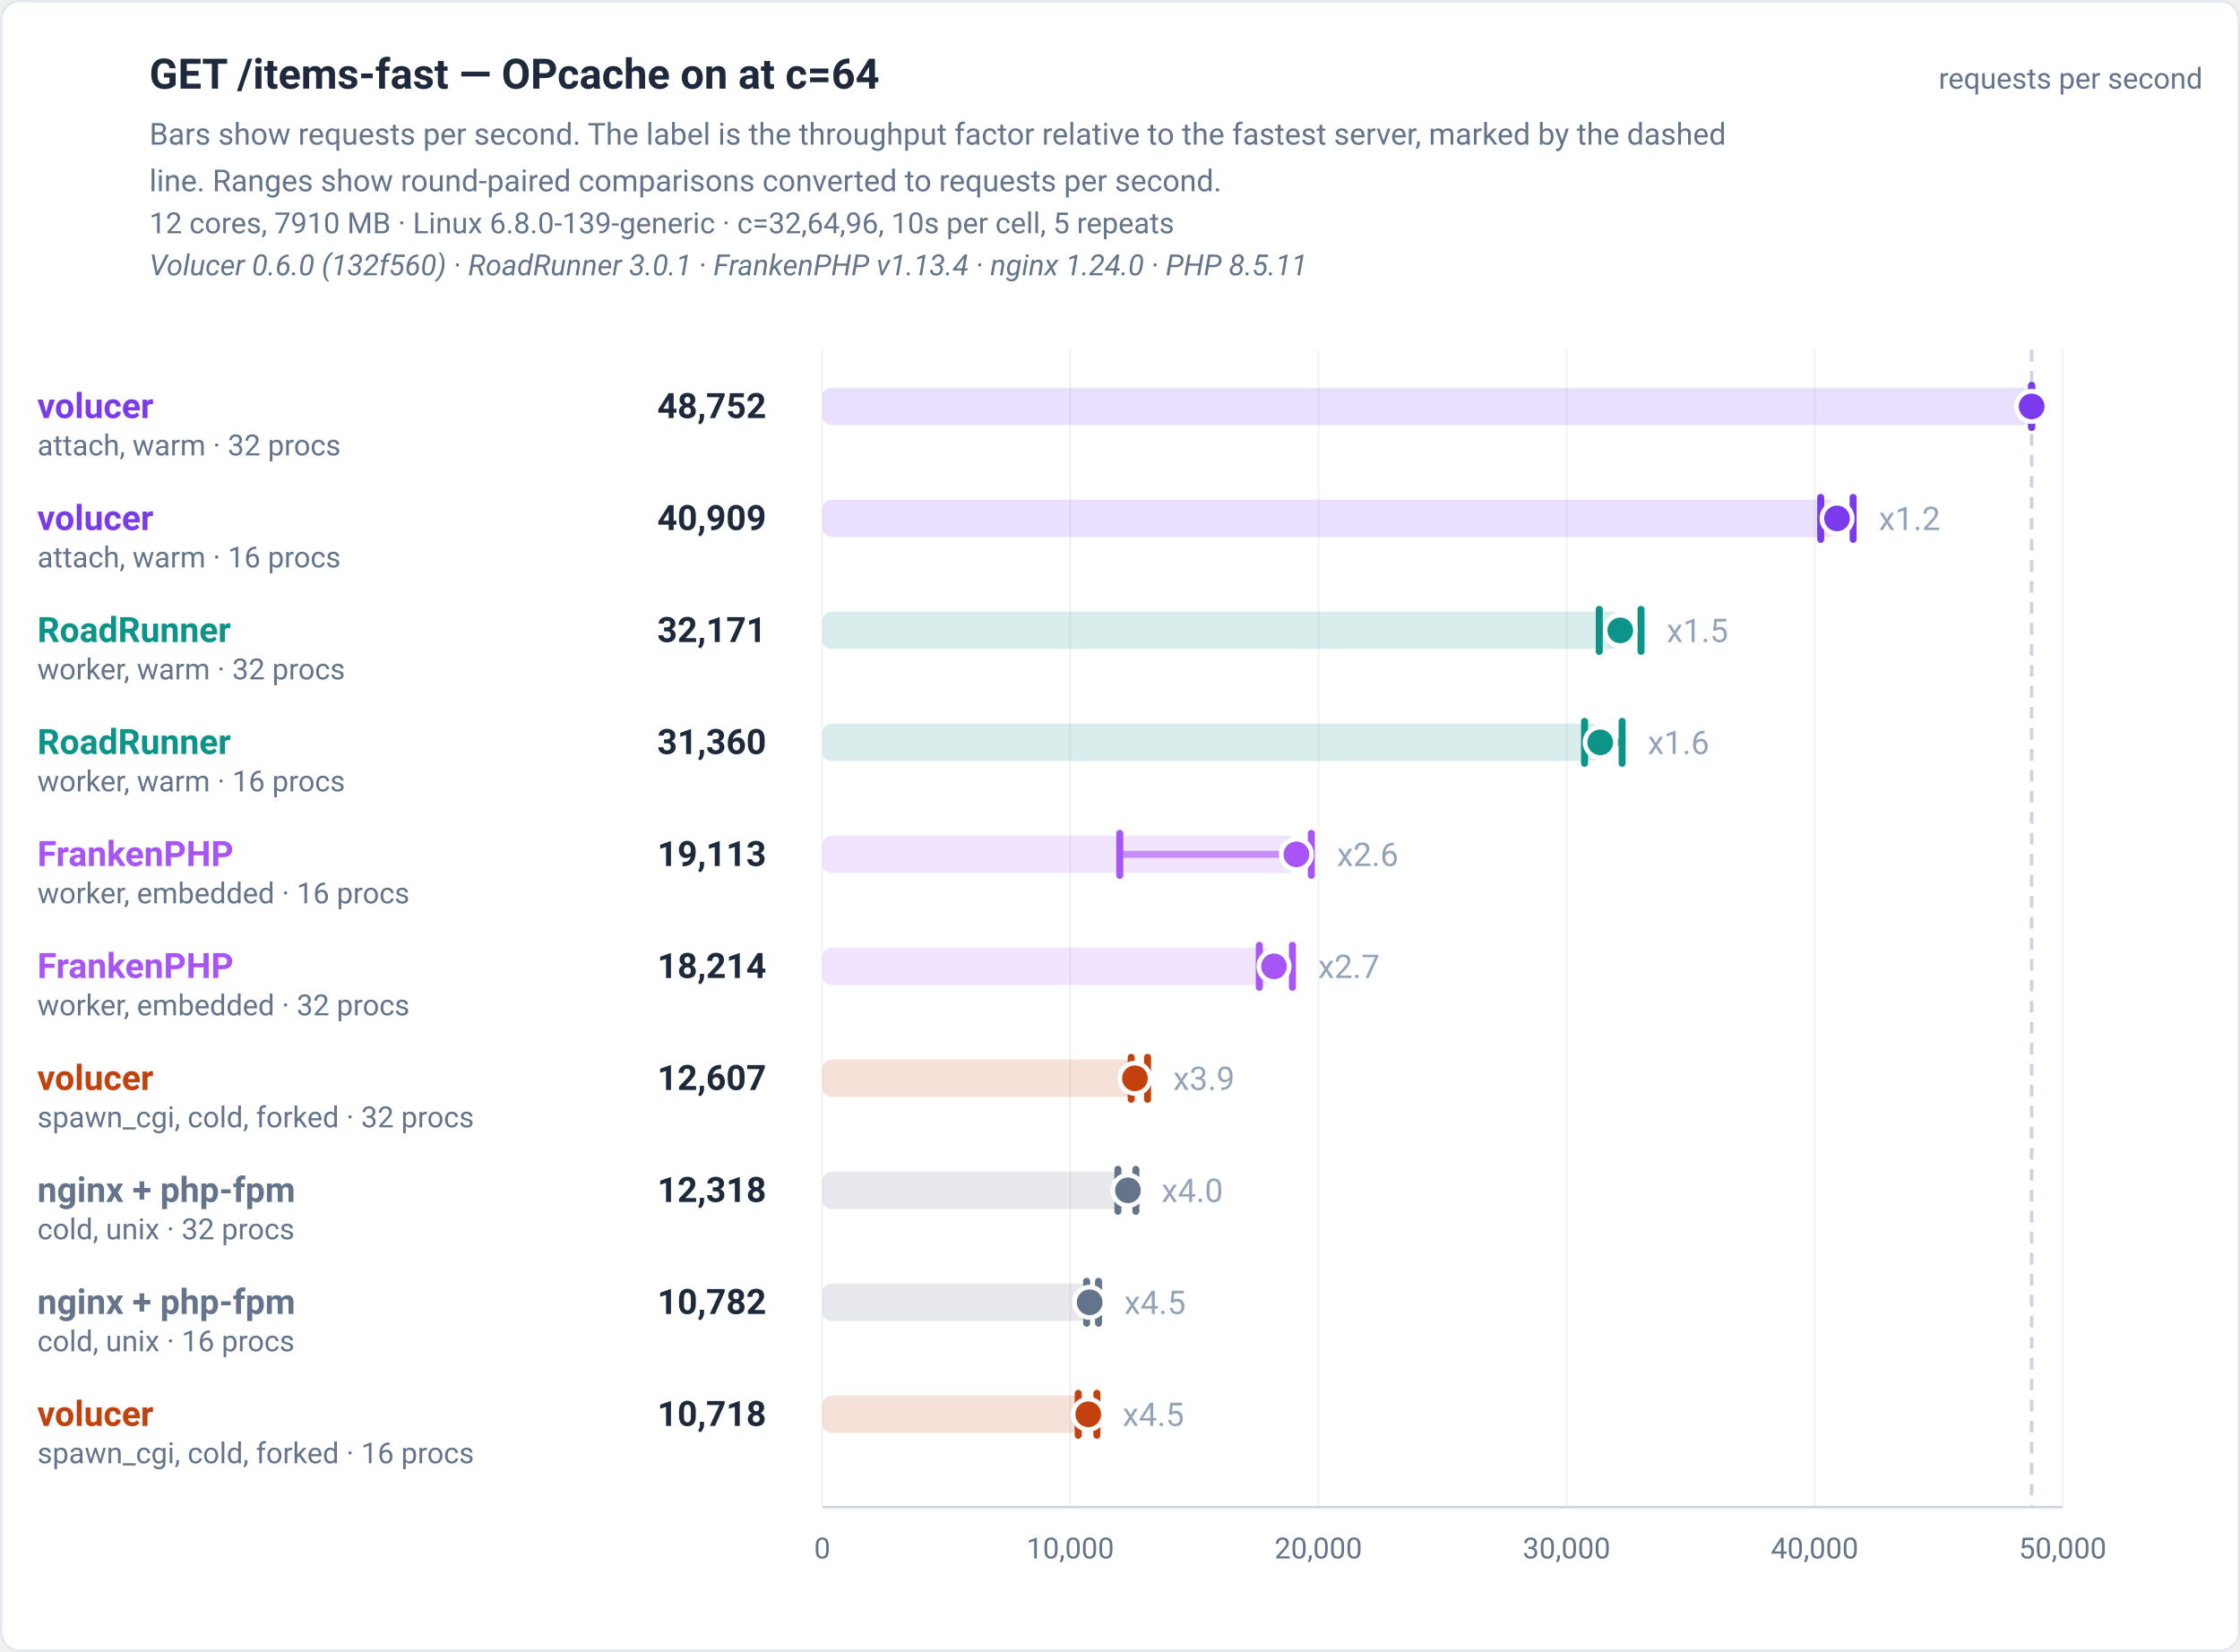
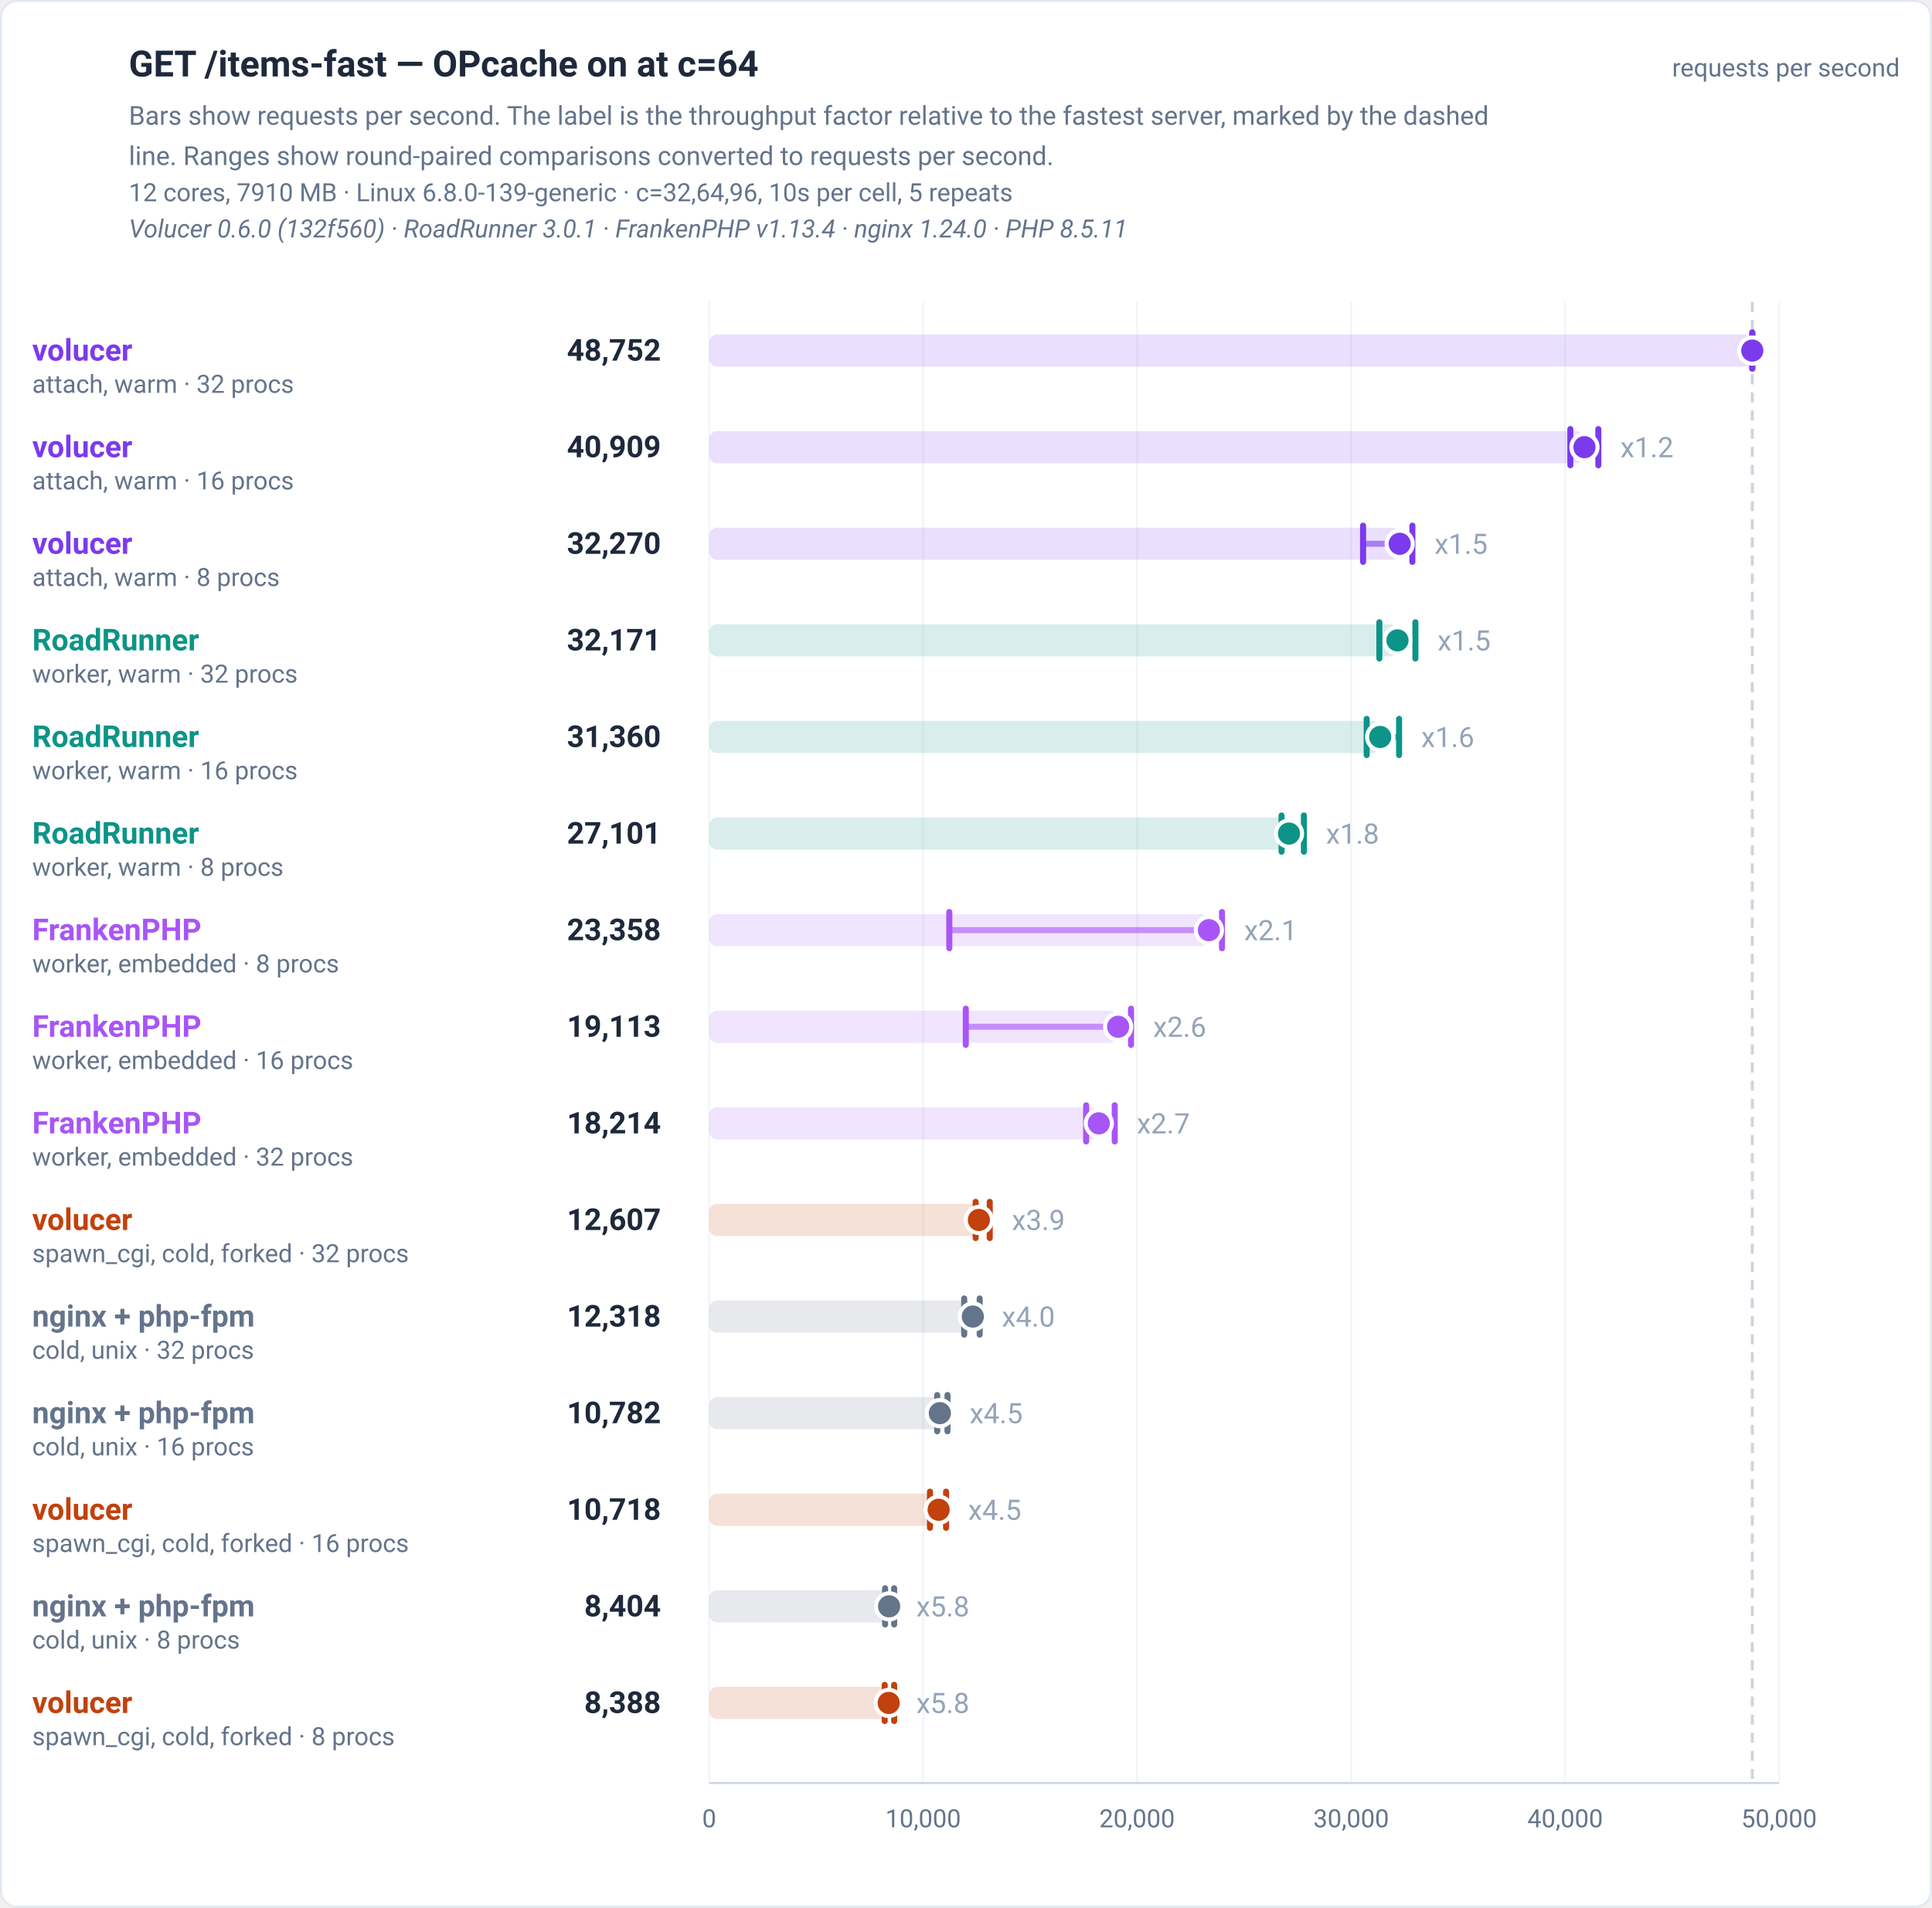
- <svg xmlns="http://www.w3.org/2000/svg" width="960" height="708" viewBox="0 0 960 708" role="img" aria-label="GET /items-fast — OPcache on at c=64">
-   <rect x="0.5" y="0.5" width="959" height="707" rx="8" fill="#ffffff" stroke="#e2e8f0" />
+ <svg xmlns="http://www.w3.org/2000/svg" width="960" height="948" viewBox="0 0 960 948" role="img" aria-label="GET /items-fast — OPcache on at c=64">
+   <rect x="0.5" y="0.5" width="959" height="947" rx="8" fill="#ffffff" stroke="#e2e8f0" />
  <text x="64.0" y="38.0" font-family="-apple-system,BlinkMacSystemFont,'Segoe UI',Roboto,Helvetica,Arial,sans-serif" font-size="18" fill="#1e293b" text-anchor="start" font-weight="600">GET /items-fast — OPcache on at c=64</text>
  <text x="64.0" y="62.0" font-family="-apple-system,BlinkMacSystemFont,'Segoe UI',Roboto,Helvetica,Arial,sans-serif" font-size="13.0" fill="#64748b" text-anchor="start" font-weight="normal">Bars show requests per second. The label is the throughput factor relative to the fastest server, marked by the dashed</text>
  <text x="64.0" y="82.0" font-family="-apple-system,BlinkMacSystemFont,'Segoe UI',Roboto,Helvetica,Arial,sans-serif" font-size="13.0" fill="#64748b" text-anchor="start" font-weight="normal">line. Ranges show round-paired comparisons converted to requests per second.</text>
  <text x="64.0" y="100.0" font-family="-apple-system,BlinkMacSystemFont,'Segoe UI',Roboto,Helvetica,Arial,sans-serif" font-size="12.5" fill="#64748b" text-anchor="start" font-weight="normal">12 cores, 7910 MB · Linux 6.8.0-139-generic · c=32,64,96, 10s per cell, 5 repeats</text>
  <text x="64.0" y="118.0" font-family="-apple-system,BlinkMacSystemFont,'Segoe UI',Roboto,Helvetica,Arial,sans-serif" font-size="12.5" fill="#64748b" text-anchor="start" font-weight="normal" font-style="italic">Volucer 0.6.0 (132f560) · RoadRunner 3.0.1 · FrankenPHP v1.13.4 · nginx 1.24.0 · PHP 8.5.11</text>
  <text x="944.0" y="38.0" font-family="-apple-system,BlinkMacSystemFont,'Segoe UI',Roboto,Helvetica,Arial,sans-serif" font-size="12.5" fill="#64748b" text-anchor="end" font-weight="normal">requests per second</text>
-   <line x1="352.4" y1="150.0" x2="352.4" y2="646.0" stroke="#f1f5f9" stroke-width="1" />
-   <text x="352.4" y="668.0" font-family="-apple-system,BlinkMacSystemFont,'Segoe UI',Roboto,Helvetica,Arial,sans-serif" font-size="12.5" fill="#64748b" text-anchor="middle" font-weight="normal">0</text>
-   <line x1="458.7" y1="150.0" x2="458.7" y2="646.0" stroke="#f1f5f9" stroke-width="1" />
-   <text x="458.7" y="668.0" font-family="-apple-system,BlinkMacSystemFont,'Segoe UI',Roboto,Helvetica,Arial,sans-serif" font-size="12.5" fill="#64748b" text-anchor="middle" font-weight="normal">10,000</text>
-   <line x1="565.0" y1="150.0" x2="565.0" y2="646.0" stroke="#f1f5f9" stroke-width="1" />
-   <text x="565.0" y="668.0" font-family="-apple-system,BlinkMacSystemFont,'Segoe UI',Roboto,Helvetica,Arial,sans-serif" font-size="12.5" fill="#64748b" text-anchor="middle" font-weight="normal">20,000</text>
-   <line x1="671.4" y1="150.0" x2="671.4" y2="646.0" stroke="#f1f5f9" stroke-width="1" />
-   <text x="671.4" y="668.0" font-family="-apple-system,BlinkMacSystemFont,'Segoe UI',Roboto,Helvetica,Arial,sans-serif" font-size="12.5" fill="#64748b" text-anchor="middle" font-weight="normal">30,000</text>
-   <line x1="777.7" y1="150.0" x2="777.7" y2="646.0" stroke="#f1f5f9" stroke-width="1" />
-   <text x="777.7" y="668.0" font-family="-apple-system,BlinkMacSystemFont,'Segoe UI',Roboto,Helvetica,Arial,sans-serif" font-size="12.5" fill="#64748b" text-anchor="middle" font-weight="normal">40,000</text>
-   <line x1="884.0" y1="150.0" x2="884.0" y2="646.0" stroke="#f1f5f9" stroke-width="1" />
-   <text x="884.0" y="668.0" font-family="-apple-system,BlinkMacSystemFont,'Segoe UI',Roboto,Helvetica,Arial,sans-serif" font-size="12.5" fill="#64748b" text-anchor="middle" font-weight="normal">50,000</text>
-   <line x1="870.7" y1="150.0" x2="870.7" y2="646.0" stroke="#cbd5e1" stroke-width="1.5" stroke-dasharray="5 4" />
-   <line x1="352.4" y1="646.0" x2="884.0" y2="646.0" stroke="#cbd5e1" stroke-width="1" />
+   <line x1="352.4" y1="150.0" x2="352.4" y2="886.0" stroke="#f1f5f9" stroke-width="1" />
+   <text x="352.4" y="908.0" font-family="-apple-system,BlinkMacSystemFont,'Segoe UI',Roboto,Helvetica,Arial,sans-serif" font-size="12.5" fill="#64748b" text-anchor="middle" font-weight="normal">0</text>
+   <line x1="458.7" y1="150.0" x2="458.7" y2="886.0" stroke="#f1f5f9" stroke-width="1" />
+   <text x="458.7" y="908.0" font-family="-apple-system,BlinkMacSystemFont,'Segoe UI',Roboto,Helvetica,Arial,sans-serif" font-size="12.5" fill="#64748b" text-anchor="middle" font-weight="normal">10,000</text>
+   <line x1="565.0" y1="150.0" x2="565.0" y2="886.0" stroke="#f1f5f9" stroke-width="1" />
+   <text x="565.0" y="908.0" font-family="-apple-system,BlinkMacSystemFont,'Segoe UI',Roboto,Helvetica,Arial,sans-serif" font-size="12.5" fill="#64748b" text-anchor="middle" font-weight="normal">20,000</text>
+   <line x1="671.4" y1="150.0" x2="671.4" y2="886.0" stroke="#f1f5f9" stroke-width="1" />
+   <text x="671.4" y="908.0" font-family="-apple-system,BlinkMacSystemFont,'Segoe UI',Roboto,Helvetica,Arial,sans-serif" font-size="12.5" fill="#64748b" text-anchor="middle" font-weight="normal">30,000</text>
+   <line x1="777.7" y1="150.0" x2="777.7" y2="886.0" stroke="#f1f5f9" stroke-width="1" />
+   <text x="777.7" y="908.0" font-family="-apple-system,BlinkMacSystemFont,'Segoe UI',Roboto,Helvetica,Arial,sans-serif" font-size="12.5" fill="#64748b" text-anchor="middle" font-weight="normal">40,000</text>
+   <line x1="884.0" y1="150.0" x2="884.0" y2="886.0" stroke="#f1f5f9" stroke-width="1" />
+   <text x="884.0" y="908.0" font-family="-apple-system,BlinkMacSystemFont,'Segoe UI',Roboto,Helvetica,Arial,sans-serif" font-size="12.5" fill="#64748b" text-anchor="middle" font-weight="normal">50,000</text>
+   <line x1="870.7" y1="150.0" x2="870.7" y2="886.0" stroke="#cbd5e1" stroke-width="1.5" stroke-dasharray="5 4" />
+   <line x1="352.4" y1="886.0" x2="884.0" y2="886.0" stroke="#cbd5e1" stroke-width="1" />
  <rect x="352.4" y="166.2" width="518.3" height="16.0" rx="4" fill="#7c3aed" fill-opacity="0.16" />
  <line x1="870.7" y1="174.2" x2="870.7" y2="174.2" stroke="#7c3aed" stroke-width="3" stroke-linecap="round" opacity="0.6" />
  <line x1="870.7" y1="165.2" x2="870.7" y2="183.2" stroke="#7c3aed" stroke-width="3" stroke-linecap="round" />
  <line x1="870.7" y1="165.2" x2="870.7" y2="183.2" stroke="#7c3aed" stroke-width="3" stroke-linecap="round" />
  <circle cx="870.7" cy="174.2" r="6.5" fill="#7c3aed" stroke="#ffffff" stroke-width="2" />
  <text x="16.0" y="179.2" font-family="-apple-system,BlinkMacSystemFont,'Segoe UI',Roboto,Helvetica,Arial,sans-serif" font-size="15.0" fill="#7c3aed" text-anchor="start" font-weight="700">volucer</text>
  <text x="16.0" y="195.2" font-family="-apple-system,BlinkMacSystemFont,'Segoe UI',Roboto,Helvetica,Arial,sans-serif" font-size="12.5" fill="#64748b" text-anchor="start" font-weight="normal">attach, warm · 32 procs</text>
  <text x="328.4" y="179.2" font-family="-apple-system,BlinkMacSystemFont,'Segoe UI',Roboto,Helvetica,Arial,sans-serif" font-size="15.0" fill="#1e293b" text-anchor="end" font-weight="700">48,752</text>
  <rect x="352.4" y="214.2" width="434.9" height="16.0" rx="4" fill="#7c3aed" fill-opacity="0.16" />
  <line x1="780.3" y1="222.2" x2="794.2" y2="222.2" stroke="#7c3aed" stroke-width="3" stroke-linecap="round" opacity="0.6" />
  <line x1="780.3" y1="213.2" x2="780.3" y2="231.2" stroke="#7c3aed" stroke-width="3" stroke-linecap="round" />
  <line x1="794.2" y1="213.2" x2="794.2" y2="231.2" stroke="#7c3aed" stroke-width="3" stroke-linecap="round" />
  <circle cx="787.3" cy="222.2" r="6.5" fill="#7c3aed" stroke="#ffffff" stroke-width="2" />
  <text x="16.0" y="227.2" font-family="-apple-system,BlinkMacSystemFont,'Segoe UI',Roboto,Helvetica,Arial,sans-serif" font-size="15.0" fill="#7c3aed" text-anchor="start" font-weight="700">volucer</text>
  <text x="16.0" y="243.2" font-family="-apple-system,BlinkMacSystemFont,'Segoe UI',Roboto,Helvetica,Arial,sans-serif" font-size="12.5" fill="#64748b" text-anchor="start" font-weight="normal">attach, warm · 16 procs</text>
  <text x="328.4" y="227.2" font-family="-apple-system,BlinkMacSystemFont,'Segoe UI',Roboto,Helvetica,Arial,sans-serif" font-size="15.0" fill="#1e293b" text-anchor="end" font-weight="700">40,909</text>
  <text x="805.2" y="227.2" font-family="-apple-system,BlinkMacSystemFont,'Segoe UI',Roboto,Helvetica,Arial,sans-serif" font-size="14.0" fill="#94a3b8" text-anchor="start" font-weight="normal">x1.2</text>
-   <rect x="352.4" y="262.2" width="342.0" height="16.0" rx="4" fill="#0d9488" fill-opacity="0.16" />
-   <line x1="685.4" y1="270.2" x2="703.3" y2="270.2" stroke="#0d9488" stroke-width="3" stroke-linecap="round" opacity="0.6" />
-   <line x1="685.4" y1="261.2" x2="685.4" y2="279.2" stroke="#0d9488" stroke-width="3" stroke-linecap="round" />
-   <line x1="703.3" y1="261.2" x2="703.3" y2="279.2" stroke="#0d9488" stroke-width="3" stroke-linecap="round" />
-   <circle cx="694.4" cy="270.2" r="6.5" fill="#0d9488" stroke="#ffffff" stroke-width="2" />
-   <text x="16.0" y="275.2" font-family="-apple-system,BlinkMacSystemFont,'Segoe UI',Roboto,Helvetica,Arial,sans-serif" font-size="15.0" fill="#0d9488" text-anchor="start" font-weight="700">RoadRunner</text>
-   <text x="16.0" y="291.2" font-family="-apple-system,BlinkMacSystemFont,'Segoe UI',Roboto,Helvetica,Arial,sans-serif" font-size="12.5" fill="#64748b" text-anchor="start" font-weight="normal">worker, warm · 32 procs</text>
-   <text x="328.4" y="275.2" font-family="-apple-system,BlinkMacSystemFont,'Segoe UI',Roboto,Helvetica,Arial,sans-serif" font-size="15.0" fill="#1e293b" text-anchor="end" font-weight="700">32,171</text>
-   <text x="714.3" y="275.2" font-family="-apple-system,BlinkMacSystemFont,'Segoe UI',Roboto,Helvetica,Arial,sans-serif" font-size="14.0" fill="#94a3b8" text-anchor="start" font-weight="normal">x1.5</text>
-   <rect x="352.4" y="310.2" width="333.4" height="16.0" rx="4" fill="#0d9488" fill-opacity="0.16" />
-   <line x1="679.1" y1="318.2" x2="695.2" y2="318.2" stroke="#0d9488" stroke-width="3" stroke-linecap="round" opacity="0.6" />
-   <line x1="679.1" y1="309.2" x2="679.1" y2="327.2" stroke="#0d9488" stroke-width="3" stroke-linecap="round" />
-   <line x1="695.2" y1="309.2" x2="695.2" y2="327.2" stroke="#0d9488" stroke-width="3" stroke-linecap="round" />
-   <circle cx="685.8" cy="318.2" r="6.5" fill="#0d9488" stroke="#ffffff" stroke-width="2" />
+   <rect x="352.4" y="262.2" width="343.1" height="16.0" rx="4" fill="#7c3aed" fill-opacity="0.16" />
+   <line x1="677.3" y1="270.2" x2="701.8" y2="270.2" stroke="#7c3aed" stroke-width="3" stroke-linecap="round" opacity="0.6" />
+   <line x1="677.3" y1="261.2" x2="677.3" y2="279.2" stroke="#7c3aed" stroke-width="3" stroke-linecap="round" />
+   <line x1="701.8" y1="261.2" x2="701.8" y2="279.2" stroke="#7c3aed" stroke-width="3" stroke-linecap="round" />
+   <circle cx="695.5" cy="270.2" r="6.5" fill="#7c3aed" stroke="#ffffff" stroke-width="2" />
+   <text x="16.0" y="275.2" font-family="-apple-system,BlinkMacSystemFont,'Segoe UI',Roboto,Helvetica,Arial,sans-serif" font-size="15.0" fill="#7c3aed" text-anchor="start" font-weight="700">volucer</text>
+   <text x="16.0" y="291.2" font-family="-apple-system,BlinkMacSystemFont,'Segoe UI',Roboto,Helvetica,Arial,sans-serif" font-size="12.5" fill="#64748b" text-anchor="start" font-weight="normal">attach, warm · 8 procs</text>
+   <text x="328.4" y="275.2" font-family="-apple-system,BlinkMacSystemFont,'Segoe UI',Roboto,Helvetica,Arial,sans-serif" font-size="15.0" fill="#1e293b" text-anchor="end" font-weight="700">32,270</text>
+   <text x="712.8" y="275.2" font-family="-apple-system,BlinkMacSystemFont,'Segoe UI',Roboto,Helvetica,Arial,sans-serif" font-size="14.0" fill="#94a3b8" text-anchor="start" font-weight="normal">x1.5</text>
+   <rect x="352.4" y="310.2" width="342.0" height="16.0" rx="4" fill="#0d9488" fill-opacity="0.16" />
+   <line x1="685.4" y1="318.2" x2="703.3" y2="318.2" stroke="#0d9488" stroke-width="3" stroke-linecap="round" opacity="0.6" />
+   <line x1="685.4" y1="309.2" x2="685.4" y2="327.2" stroke="#0d9488" stroke-width="3" stroke-linecap="round" />
+   <line x1="703.3" y1="309.2" x2="703.3" y2="327.2" stroke="#0d9488" stroke-width="3" stroke-linecap="round" />
+   <circle cx="694.4" cy="318.2" r="6.5" fill="#0d9488" stroke="#ffffff" stroke-width="2" />
  <text x="16.0" y="323.2" font-family="-apple-system,BlinkMacSystemFont,'Segoe UI',Roboto,Helvetica,Arial,sans-serif" font-size="15.0" fill="#0d9488" text-anchor="start" font-weight="700">RoadRunner</text>
-   <text x="16.0" y="339.2" font-family="-apple-system,BlinkMacSystemFont,'Segoe UI',Roboto,Helvetica,Arial,sans-serif" font-size="12.5" fill="#64748b" text-anchor="start" font-weight="normal">worker, warm · 16 procs</text>
-   <text x="328.4" y="323.2" font-family="-apple-system,BlinkMacSystemFont,'Segoe UI',Roboto,Helvetica,Arial,sans-serif" font-size="15.0" fill="#1e293b" text-anchor="end" font-weight="700">31,360</text>
-   <text x="706.2" y="323.2" font-family="-apple-system,BlinkMacSystemFont,'Segoe UI',Roboto,Helvetica,Arial,sans-serif" font-size="14.0" fill="#94a3b8" text-anchor="start" font-weight="normal">x1.6</text>
-   <rect x="352.4" y="358.2" width="203.2" height="16.0" rx="4" fill="#a855f7" fill-opacity="0.16" />
-   <line x1="479.9" y1="366.2" x2="562.0" y2="366.2" stroke="#a855f7" stroke-width="3" stroke-linecap="round" opacity="0.6" />
-   <line x1="479.9" y1="357.2" x2="479.9" y2="375.2" stroke="#a855f7" stroke-width="3" stroke-linecap="round" />
-   <line x1="562.0" y1="357.2" x2="562.0" y2="375.2" stroke="#a855f7" stroke-width="3" stroke-linecap="round" />
-   <circle cx="555.6" cy="366.2" r="6.5" fill="#a855f7" stroke="#ffffff" stroke-width="2" />
-   <text x="16.0" y="371.2" font-family="-apple-system,BlinkMacSystemFont,'Segoe UI',Roboto,Helvetica,Arial,sans-serif" font-size="15.0" fill="#a855f7" text-anchor="start" font-weight="700">FrankenPHP</text>
-   <text x="16.0" y="387.2" font-family="-apple-system,BlinkMacSystemFont,'Segoe UI',Roboto,Helvetica,Arial,sans-serif" font-size="12.5" fill="#64748b" text-anchor="start" font-weight="normal">worker, embedded · 16 procs</text>
-   <text x="328.4" y="371.2" font-family="-apple-system,BlinkMacSystemFont,'Segoe UI',Roboto,Helvetica,Arial,sans-serif" font-size="15.0" fill="#1e293b" text-anchor="end" font-weight="700">19,113</text>
-   <text x="573.0" y="371.2" font-family="-apple-system,BlinkMacSystemFont,'Segoe UI',Roboto,Helvetica,Arial,sans-serif" font-size="14.0" fill="#94a3b8" text-anchor="start" font-weight="normal">x2.6</text>
-   <rect x="352.4" y="406.2" width="193.6" height="16.0" rx="4" fill="#a855f7" fill-opacity="0.16" />
-   <line x1="539.7" y1="414.2" x2="553.9" y2="414.2" stroke="#a855f7" stroke-width="3" stroke-linecap="round" opacity="0.6" />
-   <line x1="539.7" y1="405.2" x2="539.7" y2="423.2" stroke="#a855f7" stroke-width="3" stroke-linecap="round" />
-   <line x1="553.9" y1="405.2" x2="553.9" y2="423.2" stroke="#a855f7" stroke-width="3" stroke-linecap="round" />
-   <circle cx="546.0" cy="414.2" r="6.5" fill="#a855f7" stroke="#ffffff" stroke-width="2" />
-   <text x="16.0" y="419.2" font-family="-apple-system,BlinkMacSystemFont,'Segoe UI',Roboto,Helvetica,Arial,sans-serif" font-size="15.0" fill="#a855f7" text-anchor="start" font-weight="700">FrankenPHP</text>
-   <text x="16.0" y="435.2" font-family="-apple-system,BlinkMacSystemFont,'Segoe UI',Roboto,Helvetica,Arial,sans-serif" font-size="12.5" fill="#64748b" text-anchor="start" font-weight="normal">worker, embedded · 32 procs</text>
-   <text x="328.4" y="419.2" font-family="-apple-system,BlinkMacSystemFont,'Segoe UI',Roboto,Helvetica,Arial,sans-serif" font-size="15.0" fill="#1e293b" text-anchor="end" font-weight="700">18,214</text>
-   <text x="564.9" y="419.2" font-family="-apple-system,BlinkMacSystemFont,'Segoe UI',Roboto,Helvetica,Arial,sans-serif" font-size="14.0" fill="#94a3b8" text-anchor="start" font-weight="normal">x2.7</text>
-   <rect x="352.4" y="454.2" width="134.0" height="16.0" rx="4" fill="#c2410c" fill-opacity="0.16" />
-   <line x1="484.8" y1="462.2" x2="491.8" y2="462.2" stroke="#c2410c" stroke-width="3" stroke-linecap="round" opacity="0.6" />
-   <line x1="484.8" y1="453.2" x2="484.8" y2="471.2" stroke="#c2410c" stroke-width="3" stroke-linecap="round" />
-   <line x1="491.8" y1="453.2" x2="491.8" y2="471.2" stroke="#c2410c" stroke-width="3" stroke-linecap="round" />
-   <circle cx="486.4" cy="462.2" r="6.5" fill="#c2410c" stroke="#ffffff" stroke-width="2" />
-   <text x="16.0" y="467.2" font-family="-apple-system,BlinkMacSystemFont,'Segoe UI',Roboto,Helvetica,Arial,sans-serif" font-size="15.0" fill="#c2410c" text-anchor="start" font-weight="700">volucer</text>
-   <text x="16.0" y="483.2" font-family="-apple-system,BlinkMacSystemFont,'Segoe UI',Roboto,Helvetica,Arial,sans-serif" font-size="12.5" fill="#64748b" text-anchor="start" font-weight="normal">spawn_cgi, cold, forked · 32 procs</text>
-   <text x="328.4" y="467.2" font-family="-apple-system,BlinkMacSystemFont,'Segoe UI',Roboto,Helvetica,Arial,sans-serif" font-size="15.0" fill="#1e293b" text-anchor="end" font-weight="700">12,607</text>
-   <text x="502.8" y="467.2" font-family="-apple-system,BlinkMacSystemFont,'Segoe UI',Roboto,Helvetica,Arial,sans-serif" font-size="14.0" fill="#94a3b8" text-anchor="start" font-weight="normal">x3.9</text>
-   <rect x="352.4" y="502.2" width="131.0" height="16.0" rx="4" fill="#64748b" fill-opacity="0.16" />
-   <line x1="479.1" y1="510.2" x2="486.8" y2="510.2" stroke="#64748b" stroke-width="3" stroke-linecap="round" opacity="0.6" />
-   <line x1="479.1" y1="501.2" x2="479.1" y2="519.2" stroke="#64748b" stroke-width="3" stroke-linecap="round" />
-   <line x1="486.8" y1="501.2" x2="486.8" y2="519.2" stroke="#64748b" stroke-width="3" stroke-linecap="round" />
-   <circle cx="483.4" cy="510.2" r="6.5" fill="#64748b" stroke="#ffffff" stroke-width="2" />
-   <text x="16.0" y="515.2" font-family="-apple-system,BlinkMacSystemFont,'Segoe UI',Roboto,Helvetica,Arial,sans-serif" font-size="15.0" fill="#64748b" text-anchor="start" font-weight="700">nginx + php-fpm</text>
-   <text x="16.0" y="531.2" font-family="-apple-system,BlinkMacSystemFont,'Segoe UI',Roboto,Helvetica,Arial,sans-serif" font-size="12.5" fill="#64748b" text-anchor="start" font-weight="normal">cold, unix · 32 procs</text>
-   <text x="328.4" y="515.2" font-family="-apple-system,BlinkMacSystemFont,'Segoe UI',Roboto,Helvetica,Arial,sans-serif" font-size="15.0" fill="#1e293b" text-anchor="end" font-weight="700">12,318</text>
-   <text x="497.8" y="515.2" font-family="-apple-system,BlinkMacSystemFont,'Segoe UI',Roboto,Helvetica,Arial,sans-serif" font-size="14.0" fill="#94a3b8" text-anchor="start" font-weight="normal">x4.0</text>
-   <rect x="352.4" y="550.2" width="114.6" height="16.0" rx="4" fill="#64748b" fill-opacity="0.16" />
-   <line x1="465.7" y1="558.2" x2="470.8" y2="558.2" stroke="#64748b" stroke-width="3" stroke-linecap="round" opacity="0.6" />
-   <line x1="465.7" y1="549.2" x2="465.7" y2="567.2" stroke="#64748b" stroke-width="3" stroke-linecap="round" />
-   <line x1="470.8" y1="549.2" x2="470.8" y2="567.2" stroke="#64748b" stroke-width="3" stroke-linecap="round" />
-   <circle cx="467.0" cy="558.2" r="6.5" fill="#64748b" stroke="#ffffff" stroke-width="2" />
-   <text x="16.0" y="563.2" font-family="-apple-system,BlinkMacSystemFont,'Segoe UI',Roboto,Helvetica,Arial,sans-serif" font-size="15.0" fill="#64748b" text-anchor="start" font-weight="700">nginx + php-fpm</text>
-   <text x="16.0" y="579.2" font-family="-apple-system,BlinkMacSystemFont,'Segoe UI',Roboto,Helvetica,Arial,sans-serif" font-size="12.5" fill="#64748b" text-anchor="start" font-weight="normal">cold, unix · 16 procs</text>
-   <text x="328.4" y="563.2" font-family="-apple-system,BlinkMacSystemFont,'Segoe UI',Roboto,Helvetica,Arial,sans-serif" font-size="15.0" fill="#1e293b" text-anchor="end" font-weight="700">10,782</text>
-   <text x="481.8" y="563.2" font-family="-apple-system,BlinkMacSystemFont,'Segoe UI',Roboto,Helvetica,Arial,sans-serif" font-size="14.0" fill="#94a3b8" text-anchor="start" font-weight="normal">x4.5</text>
-   <rect x="352.4" y="598.2" width="114.0" height="16.0" rx="4" fill="#c2410c" fill-opacity="0.16" />
-   <line x1="462.1" y1="606.2" x2="470.1" y2="606.2" stroke="#c2410c" stroke-width="3" stroke-linecap="round" opacity="0.6" />
-   <line x1="462.1" y1="597.2" x2="462.1" y2="615.2" stroke="#c2410c" stroke-width="3" stroke-linecap="round" />
-   <line x1="470.1" y1="597.2" x2="470.1" y2="615.2" stroke="#c2410c" stroke-width="3" stroke-linecap="round" />
-   <circle cx="466.4" cy="606.2" r="6.5" fill="#c2410c" stroke="#ffffff" stroke-width="2" />
+   <text x="16.0" y="339.2" font-family="-apple-system,BlinkMacSystemFont,'Segoe UI',Roboto,Helvetica,Arial,sans-serif" font-size="12.5" fill="#64748b" text-anchor="start" font-weight="normal">worker, warm · 32 procs</text>
+   <text x="328.4" y="323.2" font-family="-apple-system,BlinkMacSystemFont,'Segoe UI',Roboto,Helvetica,Arial,sans-serif" font-size="15.0" fill="#1e293b" text-anchor="end" font-weight="700">32,171</text>
+   <text x="714.3" y="323.2" font-family="-apple-system,BlinkMacSystemFont,'Segoe UI',Roboto,Helvetica,Arial,sans-serif" font-size="14.0" fill="#94a3b8" text-anchor="start" font-weight="normal">x1.5</text>
+   <rect x="352.4" y="358.2" width="333.4" height="16.0" rx="4" fill="#0d9488" fill-opacity="0.16" />
+   <line x1="679.1" y1="366.2" x2="695.2" y2="366.2" stroke="#0d9488" stroke-width="3" stroke-linecap="round" opacity="0.6" />
+   <line x1="679.1" y1="357.2" x2="679.1" y2="375.2" stroke="#0d9488" stroke-width="3" stroke-linecap="round" />
+   <line x1="695.2" y1="357.2" x2="695.2" y2="375.2" stroke="#0d9488" stroke-width="3" stroke-linecap="round" />
+   <circle cx="685.8" cy="366.2" r="6.5" fill="#0d9488" stroke="#ffffff" stroke-width="2" />
+   <text x="16.0" y="371.2" font-family="-apple-system,BlinkMacSystemFont,'Segoe UI',Roboto,Helvetica,Arial,sans-serif" font-size="15.0" fill="#0d9488" text-anchor="start" font-weight="700">RoadRunner</text>
+   <text x="16.0" y="387.2" font-family="-apple-system,BlinkMacSystemFont,'Segoe UI',Roboto,Helvetica,Arial,sans-serif" font-size="12.5" fill="#64748b" text-anchor="start" font-weight="normal">worker, warm · 16 procs</text>
+   <text x="328.4" y="371.2" font-family="-apple-system,BlinkMacSystemFont,'Segoe UI',Roboto,Helvetica,Arial,sans-serif" font-size="15.0" fill="#1e293b" text-anchor="end" font-weight="700">31,360</text>
+   <text x="706.2" y="371.2" font-family="-apple-system,BlinkMacSystemFont,'Segoe UI',Roboto,Helvetica,Arial,sans-serif" font-size="14.0" fill="#94a3b8" text-anchor="start" font-weight="normal">x1.6</text>
+   <rect x="352.4" y="406.2" width="288.1" height="16.0" rx="4" fill="#0d9488" fill-opacity="0.16" />
+   <line x1="636.8" y1="414.2" x2="647.9" y2="414.2" stroke="#0d9488" stroke-width="3" stroke-linecap="round" opacity="0.6" />
+   <line x1="636.8" y1="405.2" x2="636.8" y2="423.2" stroke="#0d9488" stroke-width="3" stroke-linecap="round" />
+   <line x1="647.9" y1="405.2" x2="647.9" y2="423.2" stroke="#0d9488" stroke-width="3" stroke-linecap="round" />
+   <circle cx="640.5" cy="414.2" r="6.5" fill="#0d9488" stroke="#ffffff" stroke-width="2" />
+   <text x="16.0" y="419.2" font-family="-apple-system,BlinkMacSystemFont,'Segoe UI',Roboto,Helvetica,Arial,sans-serif" font-size="15.0" fill="#0d9488" text-anchor="start" font-weight="700">RoadRunner</text>
+   <text x="16.0" y="435.2" font-family="-apple-system,BlinkMacSystemFont,'Segoe UI',Roboto,Helvetica,Arial,sans-serif" font-size="12.5" fill="#64748b" text-anchor="start" font-weight="normal">worker, warm · 8 procs</text>
+   <text x="328.4" y="419.2" font-family="-apple-system,BlinkMacSystemFont,'Segoe UI',Roboto,Helvetica,Arial,sans-serif" font-size="15.0" fill="#1e293b" text-anchor="end" font-weight="700">27,101</text>
+   <text x="658.9" y="419.2" font-family="-apple-system,BlinkMacSystemFont,'Segoe UI',Roboto,Helvetica,Arial,sans-serif" font-size="14.0" fill="#94a3b8" text-anchor="start" font-weight="normal">x1.8</text>
+   <rect x="352.4" y="454.2" width="248.3" height="16.0" rx="4" fill="#a855f7" fill-opacity="0.16" />
+   <line x1="471.7" y1="462.2" x2="607.2" y2="462.2" stroke="#a855f7" stroke-width="3" stroke-linecap="round" opacity="0.6" />
+   <line x1="471.7" y1="453.2" x2="471.7" y2="471.2" stroke="#a855f7" stroke-width="3" stroke-linecap="round" />
+   <line x1="607.2" y1="453.2" x2="607.2" y2="471.2" stroke="#a855f7" stroke-width="3" stroke-linecap="round" />
+   <circle cx="600.7" cy="462.2" r="6.5" fill="#a855f7" stroke="#ffffff" stroke-width="2" />
+   <text x="16.0" y="467.2" font-family="-apple-system,BlinkMacSystemFont,'Segoe UI',Roboto,Helvetica,Arial,sans-serif" font-size="15.0" fill="#a855f7" text-anchor="start" font-weight="700">FrankenPHP</text>
+   <text x="16.0" y="483.2" font-family="-apple-system,BlinkMacSystemFont,'Segoe UI',Roboto,Helvetica,Arial,sans-serif" font-size="12.5" fill="#64748b" text-anchor="start" font-weight="normal">worker, embedded · 8 procs</text>
+   <text x="328.4" y="467.2" font-family="-apple-system,BlinkMacSystemFont,'Segoe UI',Roboto,Helvetica,Arial,sans-serif" font-size="15.0" fill="#1e293b" text-anchor="end" font-weight="700">23,358</text>
+   <text x="618.2" y="467.2" font-family="-apple-system,BlinkMacSystemFont,'Segoe UI',Roboto,Helvetica,Arial,sans-serif" font-size="14.0" fill="#94a3b8" text-anchor="start" font-weight="normal">x2.1</text>
+   <rect x="352.4" y="502.2" width="203.2" height="16.0" rx="4" fill="#a855f7" fill-opacity="0.16" />
+   <line x1="479.9" y1="510.2" x2="562.0" y2="510.2" stroke="#a855f7" stroke-width="3" stroke-linecap="round" opacity="0.6" />
+   <line x1="479.9" y1="501.2" x2="479.9" y2="519.2" stroke="#a855f7" stroke-width="3" stroke-linecap="round" />
+   <line x1="562.0" y1="501.2" x2="562.0" y2="519.2" stroke="#a855f7" stroke-width="3" stroke-linecap="round" />
+   <circle cx="555.6" cy="510.2" r="6.5" fill="#a855f7" stroke="#ffffff" stroke-width="2" />
+   <text x="16.0" y="515.2" font-family="-apple-system,BlinkMacSystemFont,'Segoe UI',Roboto,Helvetica,Arial,sans-serif" font-size="15.0" fill="#a855f7" text-anchor="start" font-weight="700">FrankenPHP</text>
+   <text x="16.0" y="531.2" font-family="-apple-system,BlinkMacSystemFont,'Segoe UI',Roboto,Helvetica,Arial,sans-serif" font-size="12.5" fill="#64748b" text-anchor="start" font-weight="normal">worker, embedded · 16 procs</text>
+   <text x="328.4" y="515.2" font-family="-apple-system,BlinkMacSystemFont,'Segoe UI',Roboto,Helvetica,Arial,sans-serif" font-size="15.0" fill="#1e293b" text-anchor="end" font-weight="700">19,113</text>
+   <text x="573.0" y="515.2" font-family="-apple-system,BlinkMacSystemFont,'Segoe UI',Roboto,Helvetica,Arial,sans-serif" font-size="14.0" fill="#94a3b8" text-anchor="start" font-weight="normal">x2.6</text>
+   <rect x="352.4" y="550.2" width="193.6" height="16.0" rx="4" fill="#a855f7" fill-opacity="0.16" />
+   <line x1="539.7" y1="558.2" x2="553.9" y2="558.2" stroke="#a855f7" stroke-width="3" stroke-linecap="round" opacity="0.6" />
+   <line x1="539.7" y1="549.2" x2="539.7" y2="567.2" stroke="#a855f7" stroke-width="3" stroke-linecap="round" />
+   <line x1="553.9" y1="549.2" x2="553.9" y2="567.2" stroke="#a855f7" stroke-width="3" stroke-linecap="round" />
+   <circle cx="546.0" cy="558.2" r="6.5" fill="#a855f7" stroke="#ffffff" stroke-width="2" />
+   <text x="16.0" y="563.2" font-family="-apple-system,BlinkMacSystemFont,'Segoe UI',Roboto,Helvetica,Arial,sans-serif" font-size="15.0" fill="#a855f7" text-anchor="start" font-weight="700">FrankenPHP</text>
+   <text x="16.0" y="579.2" font-family="-apple-system,BlinkMacSystemFont,'Segoe UI',Roboto,Helvetica,Arial,sans-serif" font-size="12.5" fill="#64748b" text-anchor="start" font-weight="normal">worker, embedded · 32 procs</text>
+   <text x="328.4" y="563.2" font-family="-apple-system,BlinkMacSystemFont,'Segoe UI',Roboto,Helvetica,Arial,sans-serif" font-size="15.0" fill="#1e293b" text-anchor="end" font-weight="700">18,214</text>
+   <text x="564.9" y="563.2" font-family="-apple-system,BlinkMacSystemFont,'Segoe UI',Roboto,Helvetica,Arial,sans-serif" font-size="14.0" fill="#94a3b8" text-anchor="start" font-weight="normal">x2.7</text>
+   <rect x="352.4" y="598.2" width="134.0" height="16.0" rx="4" fill="#c2410c" fill-opacity="0.16" />
+   <line x1="484.8" y1="606.2" x2="491.8" y2="606.2" stroke="#c2410c" stroke-width="3" stroke-linecap="round" opacity="0.6" />
+   <line x1="484.8" y1="597.2" x2="484.8" y2="615.2" stroke="#c2410c" stroke-width="3" stroke-linecap="round" />
+   <line x1="491.8" y1="597.2" x2="491.8" y2="615.2" stroke="#c2410c" stroke-width="3" stroke-linecap="round" />
+   <circle cx="486.4" cy="606.2" r="6.5" fill="#c2410c" stroke="#ffffff" stroke-width="2" />
  <text x="16.0" y="611.2" font-family="-apple-system,BlinkMacSystemFont,'Segoe UI',Roboto,Helvetica,Arial,sans-serif" font-size="15.0" fill="#c2410c" text-anchor="start" font-weight="700">volucer</text>
-   <text x="16.0" y="627.2" font-family="-apple-system,BlinkMacSystemFont,'Segoe UI',Roboto,Helvetica,Arial,sans-serif" font-size="12.5" fill="#64748b" text-anchor="start" font-weight="normal">spawn_cgi, cold, forked · 16 procs</text>
-   <text x="328.4" y="611.2" font-family="-apple-system,BlinkMacSystemFont,'Segoe UI',Roboto,Helvetica,Arial,sans-serif" font-size="15.0" fill="#1e293b" text-anchor="end" font-weight="700">10,718</text>
-   <text x="481.1" y="611.2" font-family="-apple-system,BlinkMacSystemFont,'Segoe UI',Roboto,Helvetica,Arial,sans-serif" font-size="14.0" fill="#94a3b8" text-anchor="start" font-weight="normal">x4.5</text>
+   <text x="16.0" y="627.2" font-family="-apple-system,BlinkMacSystemFont,'Segoe UI',Roboto,Helvetica,Arial,sans-serif" font-size="12.5" fill="#64748b" text-anchor="start" font-weight="normal">spawn_cgi, cold, forked · 32 procs</text>
+   <text x="328.4" y="611.2" font-family="-apple-system,BlinkMacSystemFont,'Segoe UI',Roboto,Helvetica,Arial,sans-serif" font-size="15.0" fill="#1e293b" text-anchor="end" font-weight="700">12,607</text>
+   <text x="502.8" y="611.2" font-family="-apple-system,BlinkMacSystemFont,'Segoe UI',Roboto,Helvetica,Arial,sans-serif" font-size="14.0" fill="#94a3b8" text-anchor="start" font-weight="normal">x3.9</text>
+   <rect x="352.4" y="646.2" width="131.0" height="16.0" rx="4" fill="#64748b" fill-opacity="0.16" />
+   <line x1="479.1" y1="654.2" x2="486.8" y2="654.2" stroke="#64748b" stroke-width="3" stroke-linecap="round" opacity="0.6" />
+   <line x1="479.1" y1="645.2" x2="479.1" y2="663.2" stroke="#64748b" stroke-width="3" stroke-linecap="round" />
+   <line x1="486.8" y1="645.2" x2="486.8" y2="663.2" stroke="#64748b" stroke-width="3" stroke-linecap="round" />
+   <circle cx="483.4" cy="654.2" r="6.5" fill="#64748b" stroke="#ffffff" stroke-width="2" />
+   <text x="16.0" y="659.2" font-family="-apple-system,BlinkMacSystemFont,'Segoe UI',Roboto,Helvetica,Arial,sans-serif" font-size="15.0" fill="#64748b" text-anchor="start" font-weight="700">nginx + php-fpm</text>
+   <text x="16.0" y="675.2" font-family="-apple-system,BlinkMacSystemFont,'Segoe UI',Roboto,Helvetica,Arial,sans-serif" font-size="12.5" fill="#64748b" text-anchor="start" font-weight="normal">cold, unix · 32 procs</text>
+   <text x="328.4" y="659.2" font-family="-apple-system,BlinkMacSystemFont,'Segoe UI',Roboto,Helvetica,Arial,sans-serif" font-size="15.0" fill="#1e293b" text-anchor="end" font-weight="700">12,318</text>
+   <text x="497.8" y="659.2" font-family="-apple-system,BlinkMacSystemFont,'Segoe UI',Roboto,Helvetica,Arial,sans-serif" font-size="14.0" fill="#94a3b8" text-anchor="start" font-weight="normal">x4.0</text>
+   <rect x="352.4" y="694.2" width="114.6" height="16.0" rx="4" fill="#64748b" fill-opacity="0.16" />
+   <line x1="465.7" y1="702.2" x2="470.8" y2="702.2" stroke="#64748b" stroke-width="3" stroke-linecap="round" opacity="0.6" />
+   <line x1="465.7" y1="693.2" x2="465.7" y2="711.2" stroke="#64748b" stroke-width="3" stroke-linecap="round" />
+   <line x1="470.8" y1="693.2" x2="470.8" y2="711.2" stroke="#64748b" stroke-width="3" stroke-linecap="round" />
+   <circle cx="467.0" cy="702.2" r="6.5" fill="#64748b" stroke="#ffffff" stroke-width="2" />
+   <text x="16.0" y="707.2" font-family="-apple-system,BlinkMacSystemFont,'Segoe UI',Roboto,Helvetica,Arial,sans-serif" font-size="15.0" fill="#64748b" text-anchor="start" font-weight="700">nginx + php-fpm</text>
+   <text x="16.0" y="723.2" font-family="-apple-system,BlinkMacSystemFont,'Segoe UI',Roboto,Helvetica,Arial,sans-serif" font-size="12.5" fill="#64748b" text-anchor="start" font-weight="normal">cold, unix · 16 procs</text>
+   <text x="328.4" y="707.2" font-family="-apple-system,BlinkMacSystemFont,'Segoe UI',Roboto,Helvetica,Arial,sans-serif" font-size="15.0" fill="#1e293b" text-anchor="end" font-weight="700">10,782</text>
+   <text x="481.8" y="707.2" font-family="-apple-system,BlinkMacSystemFont,'Segoe UI',Roboto,Helvetica,Arial,sans-serif" font-size="14.0" fill="#94a3b8" text-anchor="start" font-weight="normal">x4.5</text>
+   <rect x="352.4" y="742.2" width="114.0" height="16.0" rx="4" fill="#c2410c" fill-opacity="0.16" />
+   <line x1="462.1" y1="750.2" x2="470.1" y2="750.2" stroke="#c2410c" stroke-width="3" stroke-linecap="round" opacity="0.6" />
+   <line x1="462.1" y1="741.2" x2="462.1" y2="759.2" stroke="#c2410c" stroke-width="3" stroke-linecap="round" />
+   <line x1="470.1" y1="741.2" x2="470.1" y2="759.2" stroke="#c2410c" stroke-width="3" stroke-linecap="round" />
+   <circle cx="466.4" cy="750.2" r="6.5" fill="#c2410c" stroke="#ffffff" stroke-width="2" />
+   <text x="16.0" y="755.2" font-family="-apple-system,BlinkMacSystemFont,'Segoe UI',Roboto,Helvetica,Arial,sans-serif" font-size="15.0" fill="#c2410c" text-anchor="start" font-weight="700">volucer</text>
+   <text x="16.0" y="771.2" font-family="-apple-system,BlinkMacSystemFont,'Segoe UI',Roboto,Helvetica,Arial,sans-serif" font-size="12.5" fill="#64748b" text-anchor="start" font-weight="normal">spawn_cgi, cold, forked · 16 procs</text>
+   <text x="328.4" y="755.2" font-family="-apple-system,BlinkMacSystemFont,'Segoe UI',Roboto,Helvetica,Arial,sans-serif" font-size="15.0" fill="#1e293b" text-anchor="end" font-weight="700">10,718</text>
+   <text x="481.1" y="755.2" font-family="-apple-system,BlinkMacSystemFont,'Segoe UI',Roboto,Helvetica,Arial,sans-serif" font-size="14.0" fill="#94a3b8" text-anchor="start" font-weight="normal">x4.5</text>
+   <rect x="352.4" y="790.2" width="89.4" height="16.0" rx="4" fill="#64748b" fill-opacity="0.16" />
+   <line x1="439.8" y1="798.2" x2="444.3" y2="798.2" stroke="#64748b" stroke-width="3" stroke-linecap="round" opacity="0.6" />
+   <line x1="439.8" y1="789.2" x2="439.8" y2="807.2" stroke="#64748b" stroke-width="3" stroke-linecap="round" />
+   <line x1="444.3" y1="789.2" x2="444.3" y2="807.2" stroke="#64748b" stroke-width="3" stroke-linecap="round" />
+   <circle cx="441.8" cy="798.2" r="6.5" fill="#64748b" stroke="#ffffff" stroke-width="2" />
+   <text x="16.0" y="803.2" font-family="-apple-system,BlinkMacSystemFont,'Segoe UI',Roboto,Helvetica,Arial,sans-serif" font-size="15.0" fill="#64748b" text-anchor="start" font-weight="700">nginx + php-fpm</text>
+   <text x="16.0" y="819.2" font-family="-apple-system,BlinkMacSystemFont,'Segoe UI',Roboto,Helvetica,Arial,sans-serif" font-size="12.5" fill="#64748b" text-anchor="start" font-weight="normal">cold, unix · 8 procs</text>
+   <text x="328.4" y="803.2" font-family="-apple-system,BlinkMacSystemFont,'Segoe UI',Roboto,Helvetica,Arial,sans-serif" font-size="15.0" fill="#1e293b" text-anchor="end" font-weight="700">8,404</text>
+   <text x="455.3" y="803.2" font-family="-apple-system,BlinkMacSystemFont,'Segoe UI',Roboto,Helvetica,Arial,sans-serif" font-size="14.0" fill="#94a3b8" text-anchor="start" font-weight="normal">x5.8</text>
+   <rect x="352.4" y="838.2" width="89.2" height="16.0" rx="4" fill="#c2410c" fill-opacity="0.16" />
+   <line x1="439.6" y1="846.2" x2="444.3" y2="846.2" stroke="#c2410c" stroke-width="3" stroke-linecap="round" opacity="0.6" />
+   <line x1="439.6" y1="837.2" x2="439.6" y2="855.2" stroke="#c2410c" stroke-width="3" stroke-linecap="round" />
+   <line x1="444.3" y1="837.2" x2="444.3" y2="855.2" stroke="#c2410c" stroke-width="3" stroke-linecap="round" />
+   <circle cx="441.6" cy="846.2" r="6.5" fill="#c2410c" stroke="#ffffff" stroke-width="2" />
+   <text x="16.0" y="851.2" font-family="-apple-system,BlinkMacSystemFont,'Segoe UI',Roboto,Helvetica,Arial,sans-serif" font-size="15.0" fill="#c2410c" text-anchor="start" font-weight="700">volucer</text>
+   <text x="16.0" y="867.2" font-family="-apple-system,BlinkMacSystemFont,'Segoe UI',Roboto,Helvetica,Arial,sans-serif" font-size="12.5" fill="#64748b" text-anchor="start" font-weight="normal">spawn_cgi, cold, forked · 8 procs</text>
+   <text x="328.4" y="851.2" font-family="-apple-system,BlinkMacSystemFont,'Segoe UI',Roboto,Helvetica,Arial,sans-serif" font-size="15.0" fill="#1e293b" text-anchor="end" font-weight="700">8,388</text>
+   <text x="455.3" y="851.2" font-family="-apple-system,BlinkMacSystemFont,'Segoe UI',Roboto,Helvetica,Arial,sans-serif" font-size="14.0" fill="#94a3b8" text-anchor="start" font-weight="normal">x5.8</text>
</svg>
